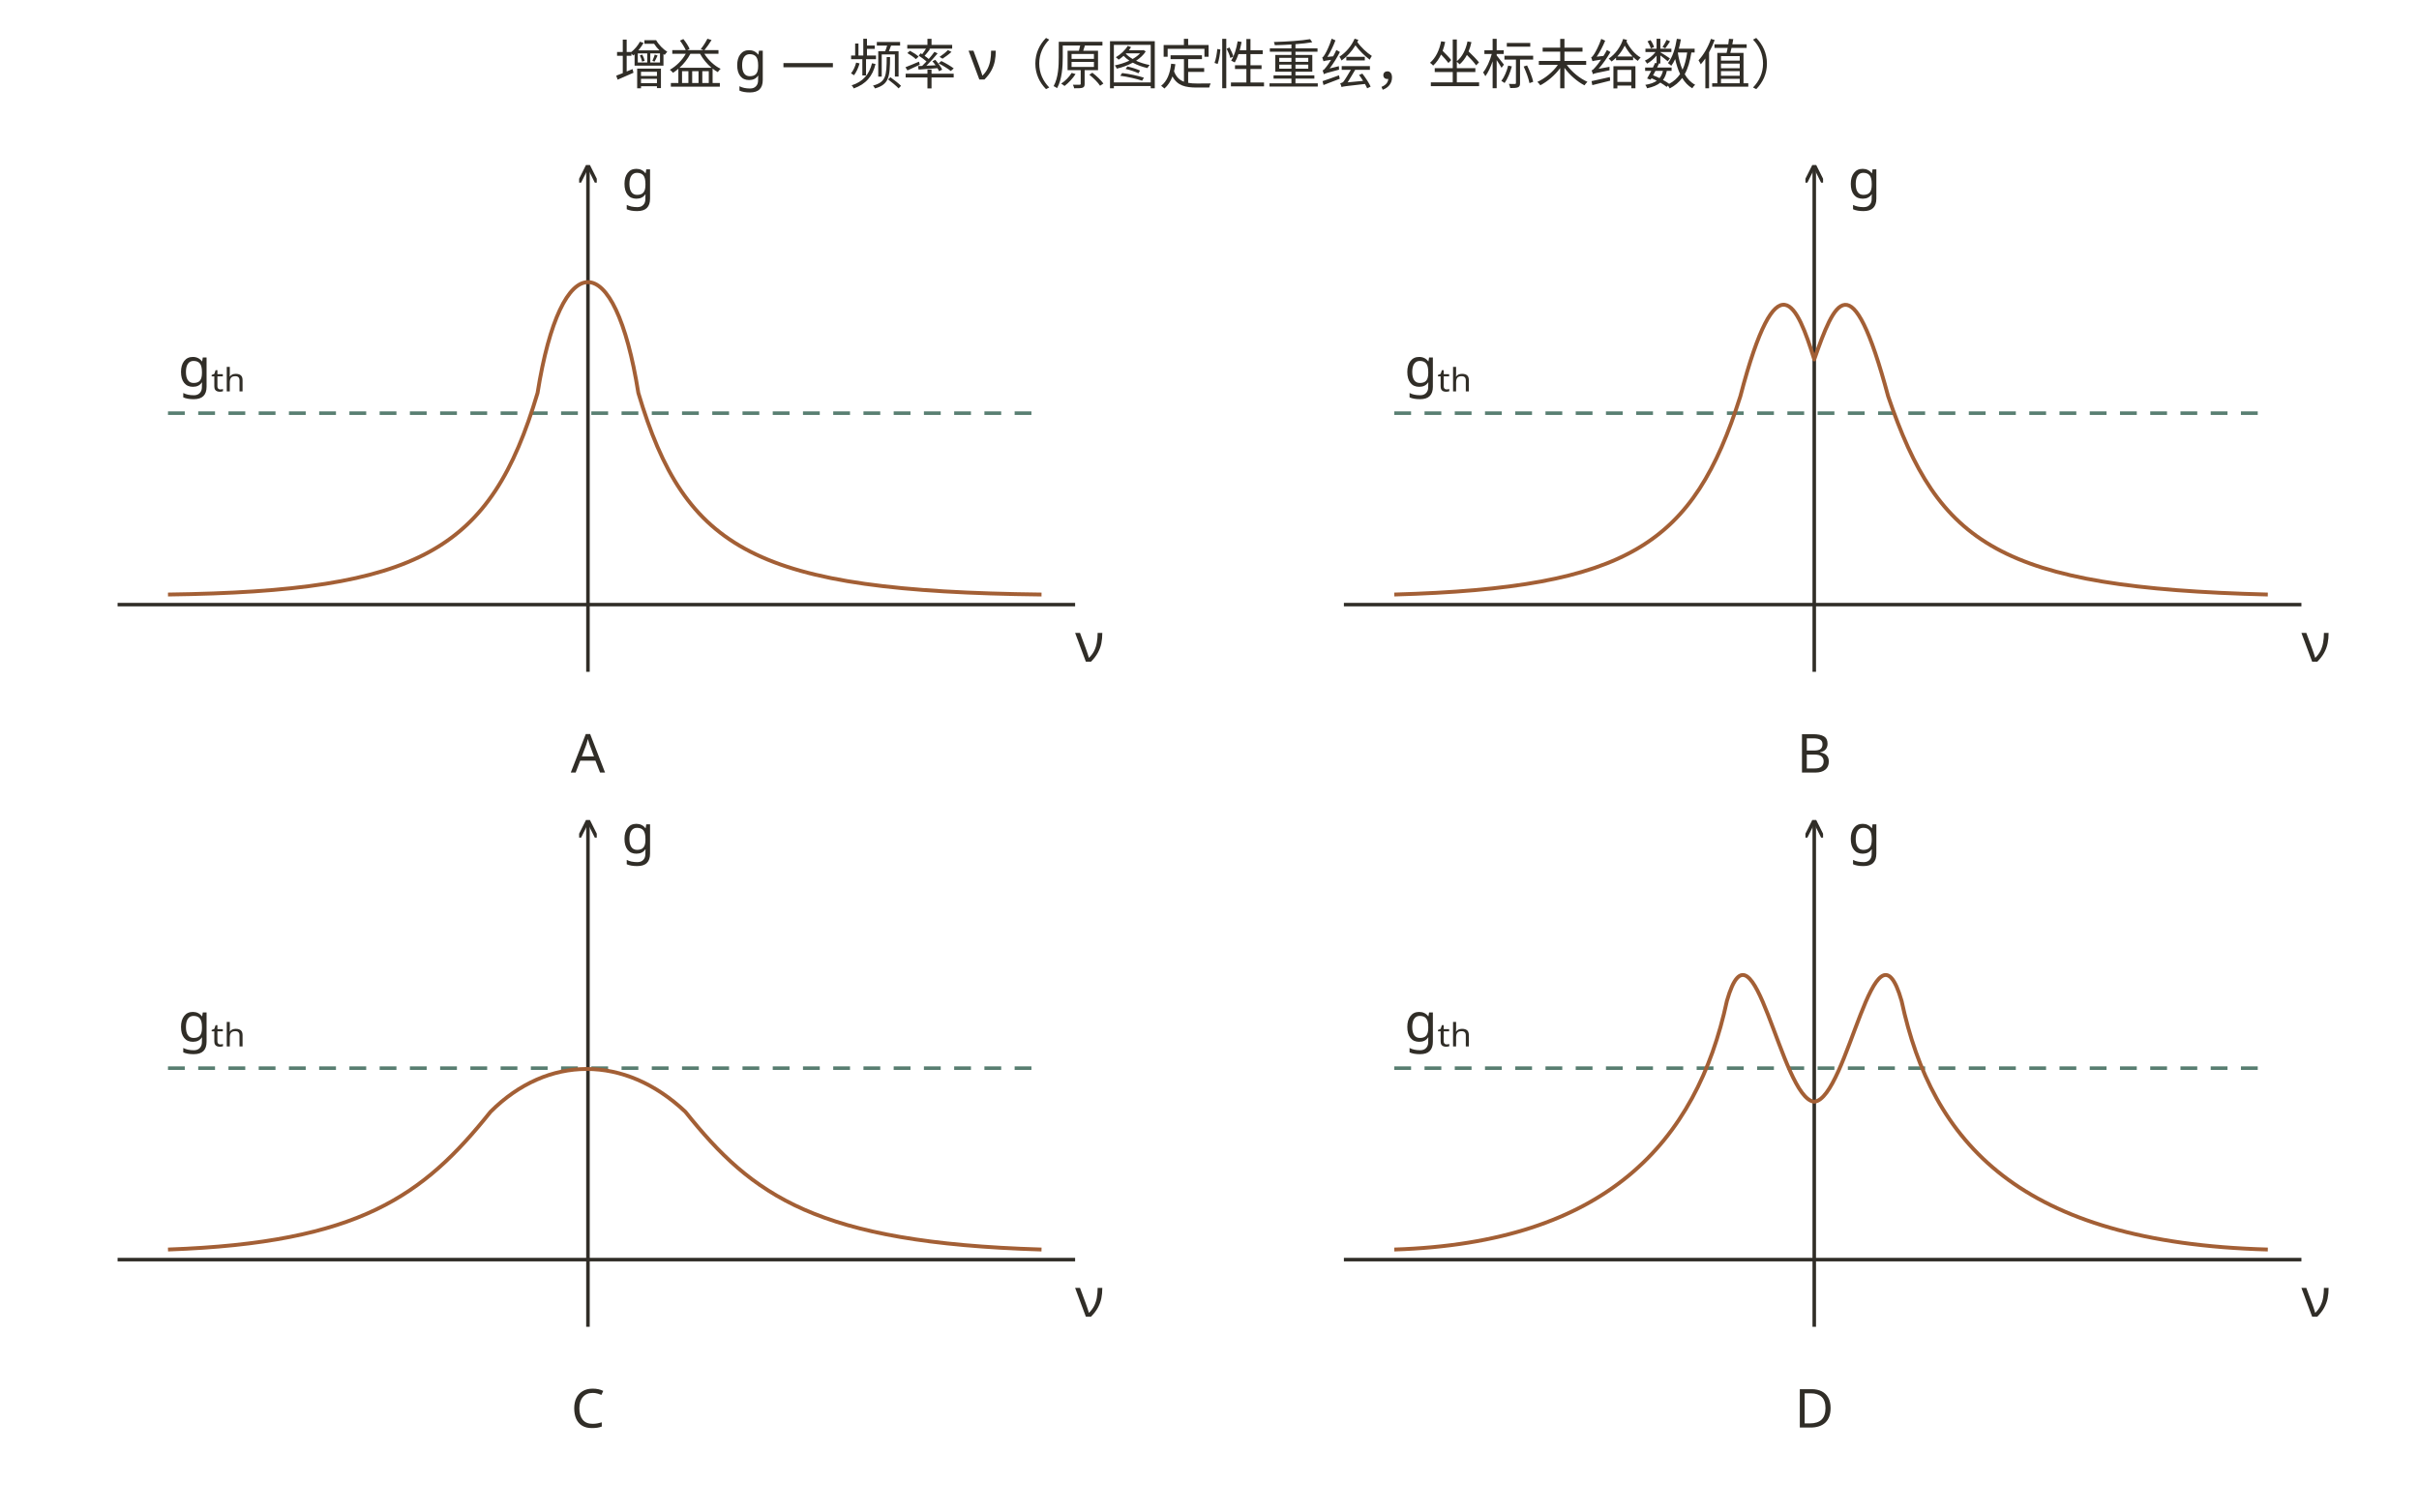
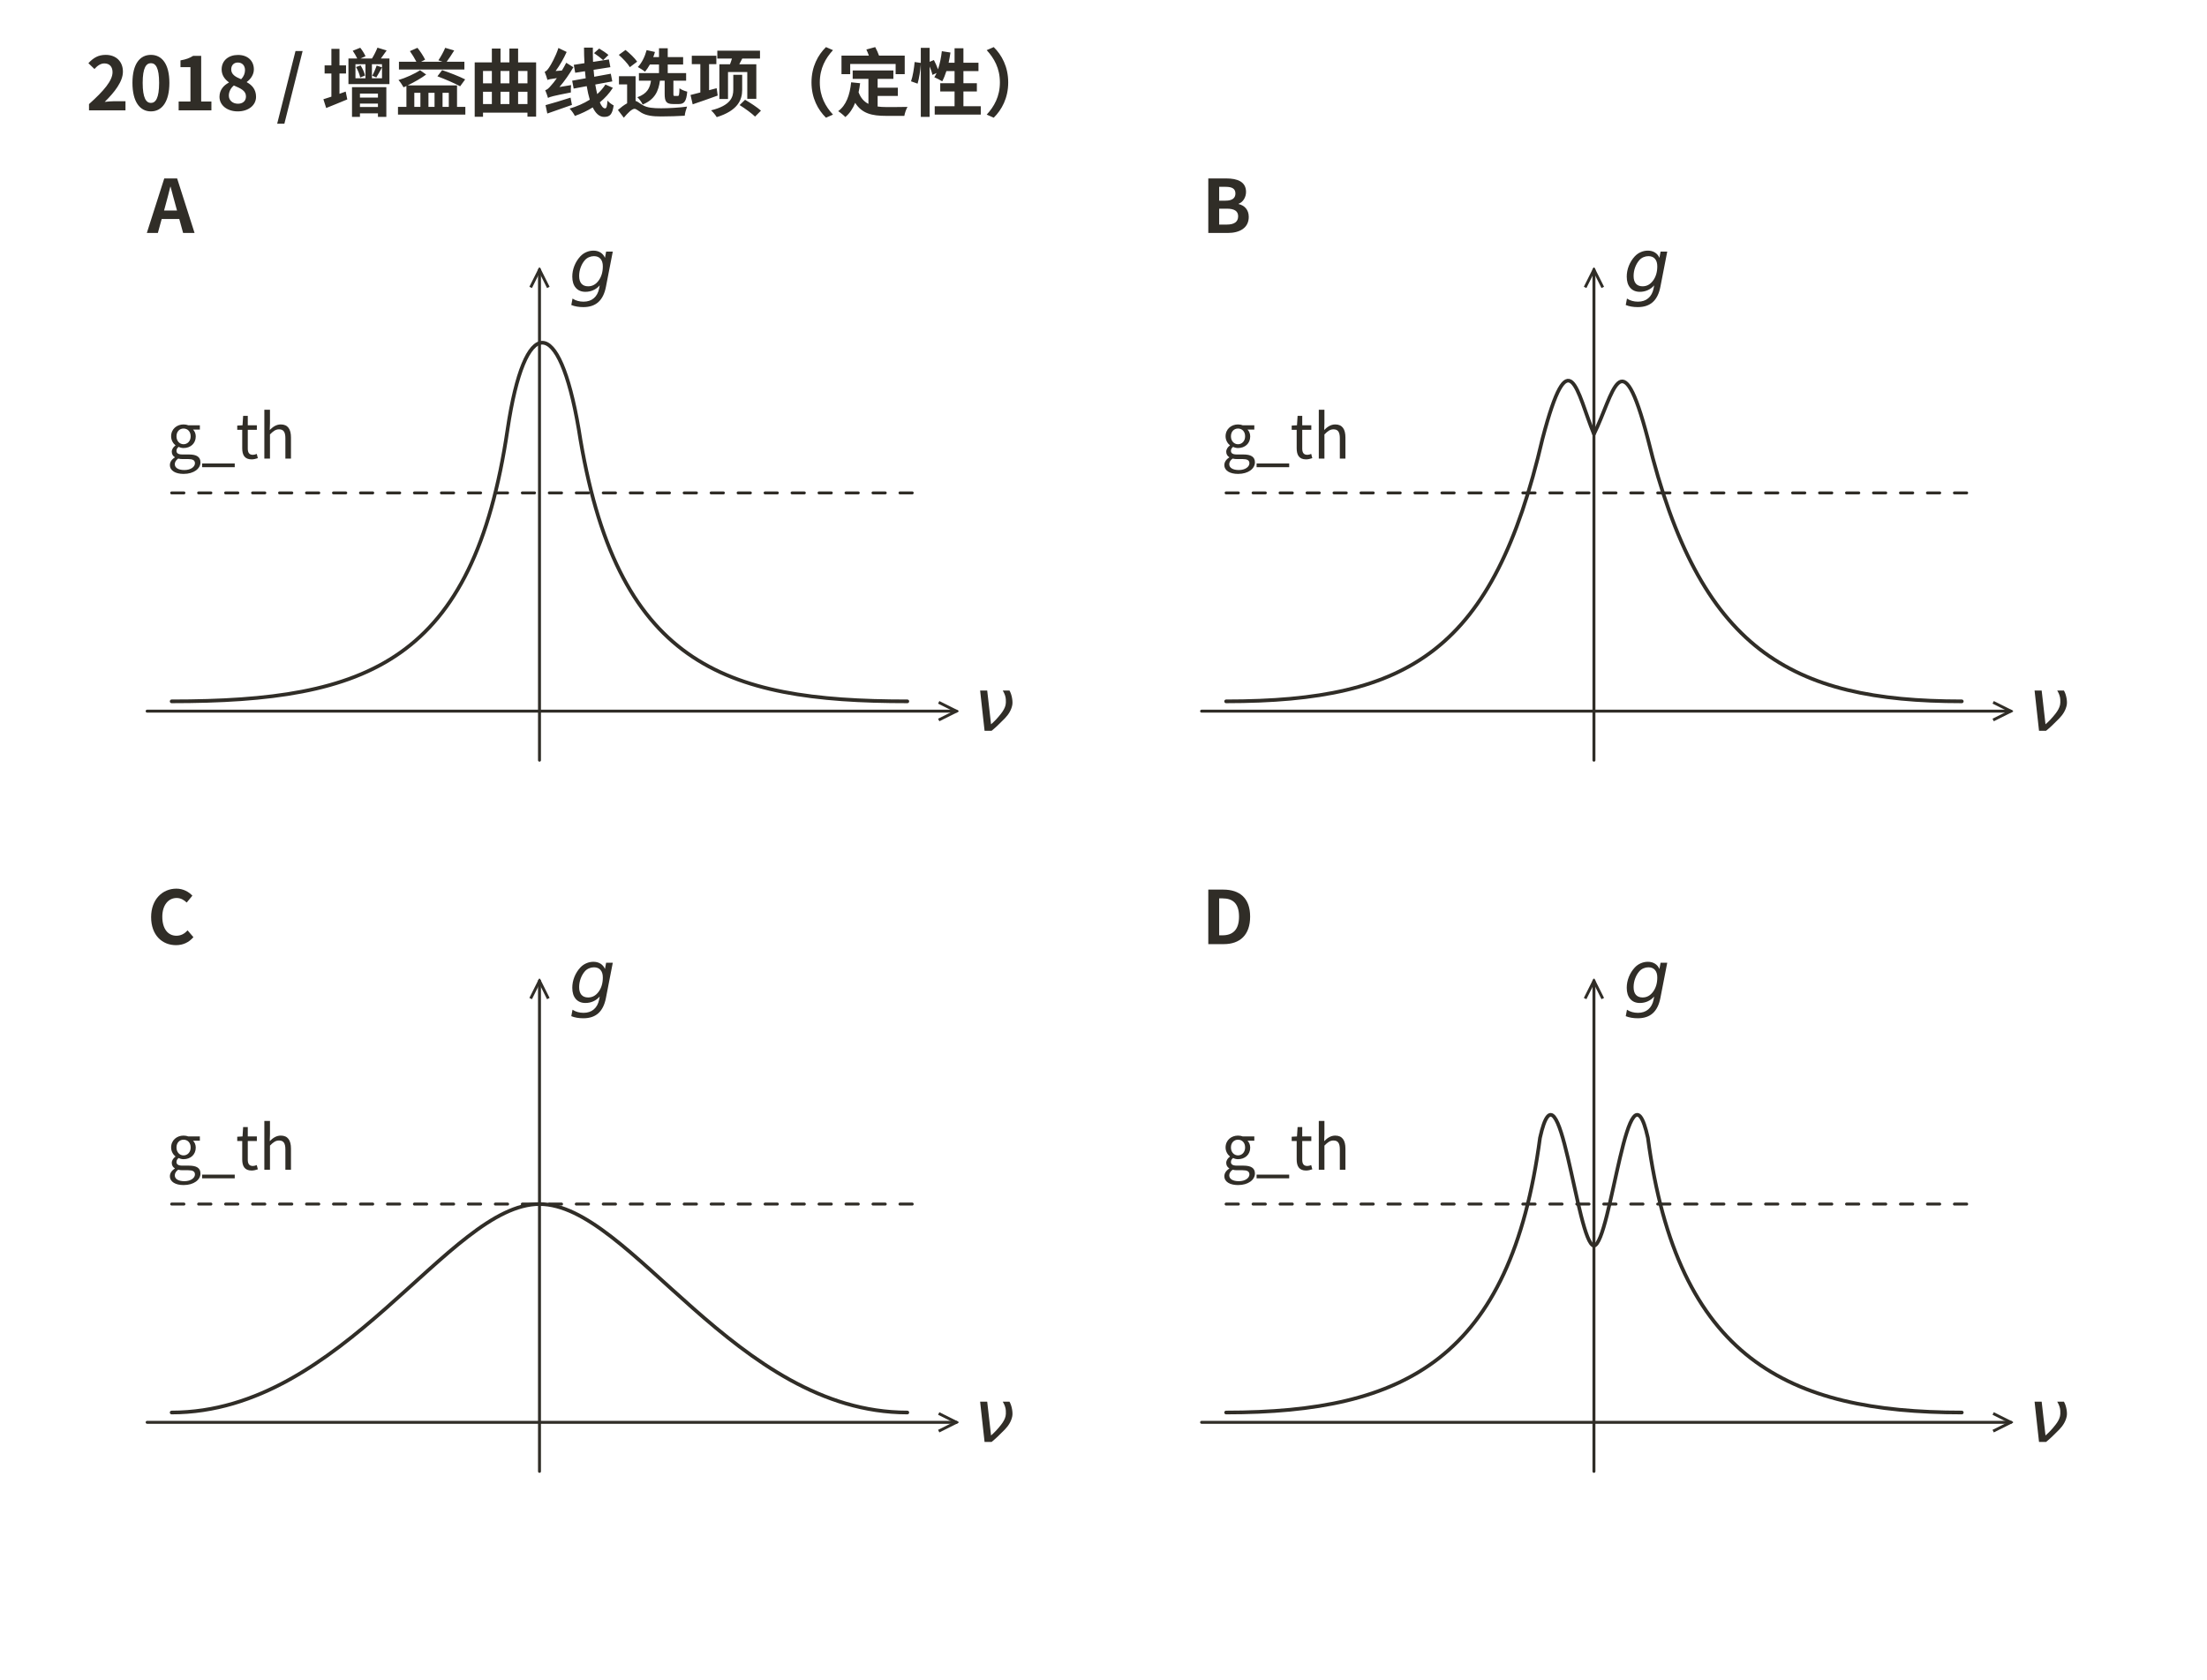
- <svg xmlns="http://www.w3.org/2000/svg" viewBox="0 0 720 450" role="img" aria-labelledby="title desc">
-   <style>path,line{fill:none;stroke:#302D27;stroke-width:1.05;vector-effect:non-scaling-stroke;stroke-linejoin:round}text{fill:#302D27;font-family:Microsoft YaHei,Segoe UI,sans-serif;font-size:16px}.threshold{stroke:#587E71;stroke-dasharray:5 4}.curve{stroke:#A35F35;stroke-width:1.15}</style>
+ <svg xmlns="http://www.w3.org/2000/svg" width="900" height="685" viewBox="0 0 900 685" role="img" aria-labelledby="title description">
  <defs>
-     <marker id="arrow" viewBox="0 0 6 6" refX="5" refY="3" markerWidth="5" markerHeight="5" orient="auto">
-       <path d="M0 0L6 3L0 6" />
+     <marker id="arrow" viewBox="0 0 10 10" refX="9" refY="5" markerWidth="9" markerHeight="9" markerUnits="userSpaceOnUse" orient="auto-start-reverse">
+       <path d="M1 1 L9 5 L1 9" fill="none" stroke="#302D27" stroke-width="1.3" />
+     </marker>
+     <marker id="answer-arrow" viewBox="0 0 10 10" refX="9" refY="5" markerWidth="10" markerHeight="10" markerUnits="userSpaceOnUse" orient="auto">
+       <path d="M1 1 L9 5 L1 9" fill="none" stroke="#346D68" stroke-width="1.4" />
    </marker>
  </defs>
-   <text x="360" y="25" text-anchor="middle">增益 g — 频率 ν（原图定性重绘，坐标未给数值）</text>
-   <g transform="translate(35 45)">
-     <path d="M0 135H285M140 155V5" marker-end="url(#arrow)" />
-     <line x1="15" y1="78" x2="275" y2="78" class="threshold" />
-     <path d="M15 132C90 131 111 119 125 72C132 28 148 28 155 72C169 119 190 131 275 132" class="curve" />
-     <text x="150" y="14">g</text>
-     <text x="285" y="152">ν</text>
-     <text x="18" y="70">gₜₕ</text>
-     <text x="140" y="185" text-anchor="middle">A</text>
-   </g>
-   <g transform="translate(400 45)">
-     <path d="M0 135H285M140 155V5" marker-end="url(#arrow)" />
-     <line x1="15" y1="78" x2="275" y2="78" class="threshold" />
-     <path d="M15 132C85 130 104 117 118 73C129 31 135 46 140 62C146 45 151 32 162 73C177 117 195 130 275 132" class="curve" />
-     <text x="150" y="14">g</text>
-     <text x="285" y="152">ν</text>
-     <text x="18" y="70">gₜₕ</text>
-     <text x="140" y="185" text-anchor="middle">B</text>
-   </g>
-   <g transform="translate(35 240)">
-     <path d="M0 135H285M140 155V5" marker-end="url(#arrow)" />
-     <line x1="15" y1="78" x2="275" y2="78" class="threshold" />
-     <path d="M15 132C72 130 91 116 111 91C128 74 151 74 169 91C189 116 208 130 275 132" class="curve" />
-     <text x="150" y="14">g</text>
-     <text x="285" y="152">ν</text>
-     <text x="18" y="70">gₜₕ</text>
-     <text x="140" y="185" text-anchor="middle">C</text>
-   </g>
-   <g transform="translate(400 240)">
-     <path d="M0 135H285M140 155V5" marker-end="url(#arrow)" />
-     <line x1="15" y1="78" x2="275" y2="78" class="threshold" />
-     <path d="M15 132C78 130 105 100 114 58C122 30 130 87 140 88C150 87 158 30 166 58C175 100 201 130 275 132" class="curve" />
-     <text x="150" y="14">g</text>
-     <text x="285" y="152">ν</text>
-     <text x="18" y="70">gₜₕ</text>
-     <text x="140" y="185" text-anchor="middle">D</text>
-   </g>
+   <style>
+ .line {fill:none;stroke:#302D27;stroke-width:1.2;stroke-linejoin:round;stroke-linecap:round;vector-effect:non-scaling-stroke}
+ .ray {stroke-width:1.5}
+ .answer {stroke:#346D68;stroke-width:1.5}
+ text {fill:#302D27;font:28px 'Noto Sans CJK SC','Microsoft YaHei',sans-serif}
+ .math {font-family:'DejaVu Sans',sans-serif;font-style:italic;font-size:30px}
+ .heading {font-size:30px;font-weight:600}
+ .note {font-size:25px}
+ .number {font-size:25px;fill:#346D68}
+ .result {fill:#346D68}
+ .caution {fill:#976333}
+ </style>
+   <text x="35" y="45" class="heading" text-anchor="start">2018 / 增益曲线选项（定性）</text>
+   <text x="60" y="95" class="heading" text-anchor="start">A</text>
+   <path class="line " d="M60,290 L390,290" marker-end="url(#arrow)" />
+   <style>
+  .secondary{stroke:#976333;stroke-width:1.5}
+  @media (prefers-color-scheme:dark){
+  .line{stroke:#E8DCC3}text{fill:#E8DCC3}.answer{stroke:#9CCBBB}.result,.number{fill:#9CCBBB}
+  .secondary{stroke:#DDB587}.caution{fill:#DDB587}
+  #arrow path{stroke:#E8DCC3}#answer-arrow path{stroke:#9CCBBB}
+  circle[style]{fill:#E8DCC3!important}
+  }
+  </style>
+   <path class="line " d="M220,310 L220,110" marker-end="url(#arrow)" />
+   <text x="232" y="119" class="math" text-anchor="start">g</text>
+   <text x="397" y="298" class="math" text-anchor="start">ν</text>
+   <path class="line " d="M70,201 L372,201" stroke-dasharray="5 6" />
+   <text x="68" y="187" class="note" text-anchor="start">g_th</text>
+   <path class="line ray" d="M 70 286 C 150 286 193 270 207 175 C 214 128 228 128 236 175 C 251 271 295 286 370 286" />
+   <text x="490" y="95" class="heading" text-anchor="start">B</text>
+   <path class="line " d="M490,290 L820,290" marker-end="url(#arrow)" />
+   <path class="line " d="M650,310 L650,110" marker-end="url(#arrow)" />
+   <text x="662" y="119" class="math" text-anchor="start">g</text>
+   <text x="827" y="298" class="math" text-anchor="start">ν</text>
+   <path class="line " d="M500,201 L802,201" stroke-dasharray="5 6" />
+   <text x="498" y="187" class="note" text-anchor="start">g_th</text>
+   <path class="line ray" d="M 500 286 C 575 286 609 265 629 179 C 640 137 643 160 650 177 C 658 161 661 137 672 179 C 693 265 730 286 800 286" />
+   <text x="60" y="385" class="heading" text-anchor="start">C</text>
+   <path class="line " d="M60,580 L390,580" marker-end="url(#arrow)" />
+   <path class="line " d="M220,600 L220,400" marker-end="url(#arrow)" />
+   <text x="232" y="409" class="math" text-anchor="start">g</text>
+   <text x="397" y="588" class="math" text-anchor="start">ν</text>
+   <path class="line " d="M70,491 L372,491" stroke-dasharray="5 6" />
+   <text x="68" y="477" class="note" text-anchor="start">g_th</text>
+   <path class="line ray" d="M 70 576 C 140 576 183 491 220 491 C 257 491 300 576 370 576" />
+   <text x="490" y="385" class="heading" text-anchor="start">D</text>
+   <path class="line " d="M490,580 L820,580" marker-end="url(#arrow)" />
+   <path class="line " d="M650,600 L650,400" marker-end="url(#arrow)" />
+   <text x="662" y="409" class="math" text-anchor="start">g</text>
+   <text x="827" y="588" class="math" text-anchor="start">ν</text>
+   <path class="line " d="M500,491 L802,491" stroke-dasharray="5 6" />
+   <text x="498" y="477" class="note" text-anchor="start">g_th</text>
+   <path class="line ray" d="M 500 576 C 573 576 616 554 628 464 C 636 428 643 507 650 508 C 657 507 664 428 672 464 C 684 554 729 576 800 576" />
</svg>
